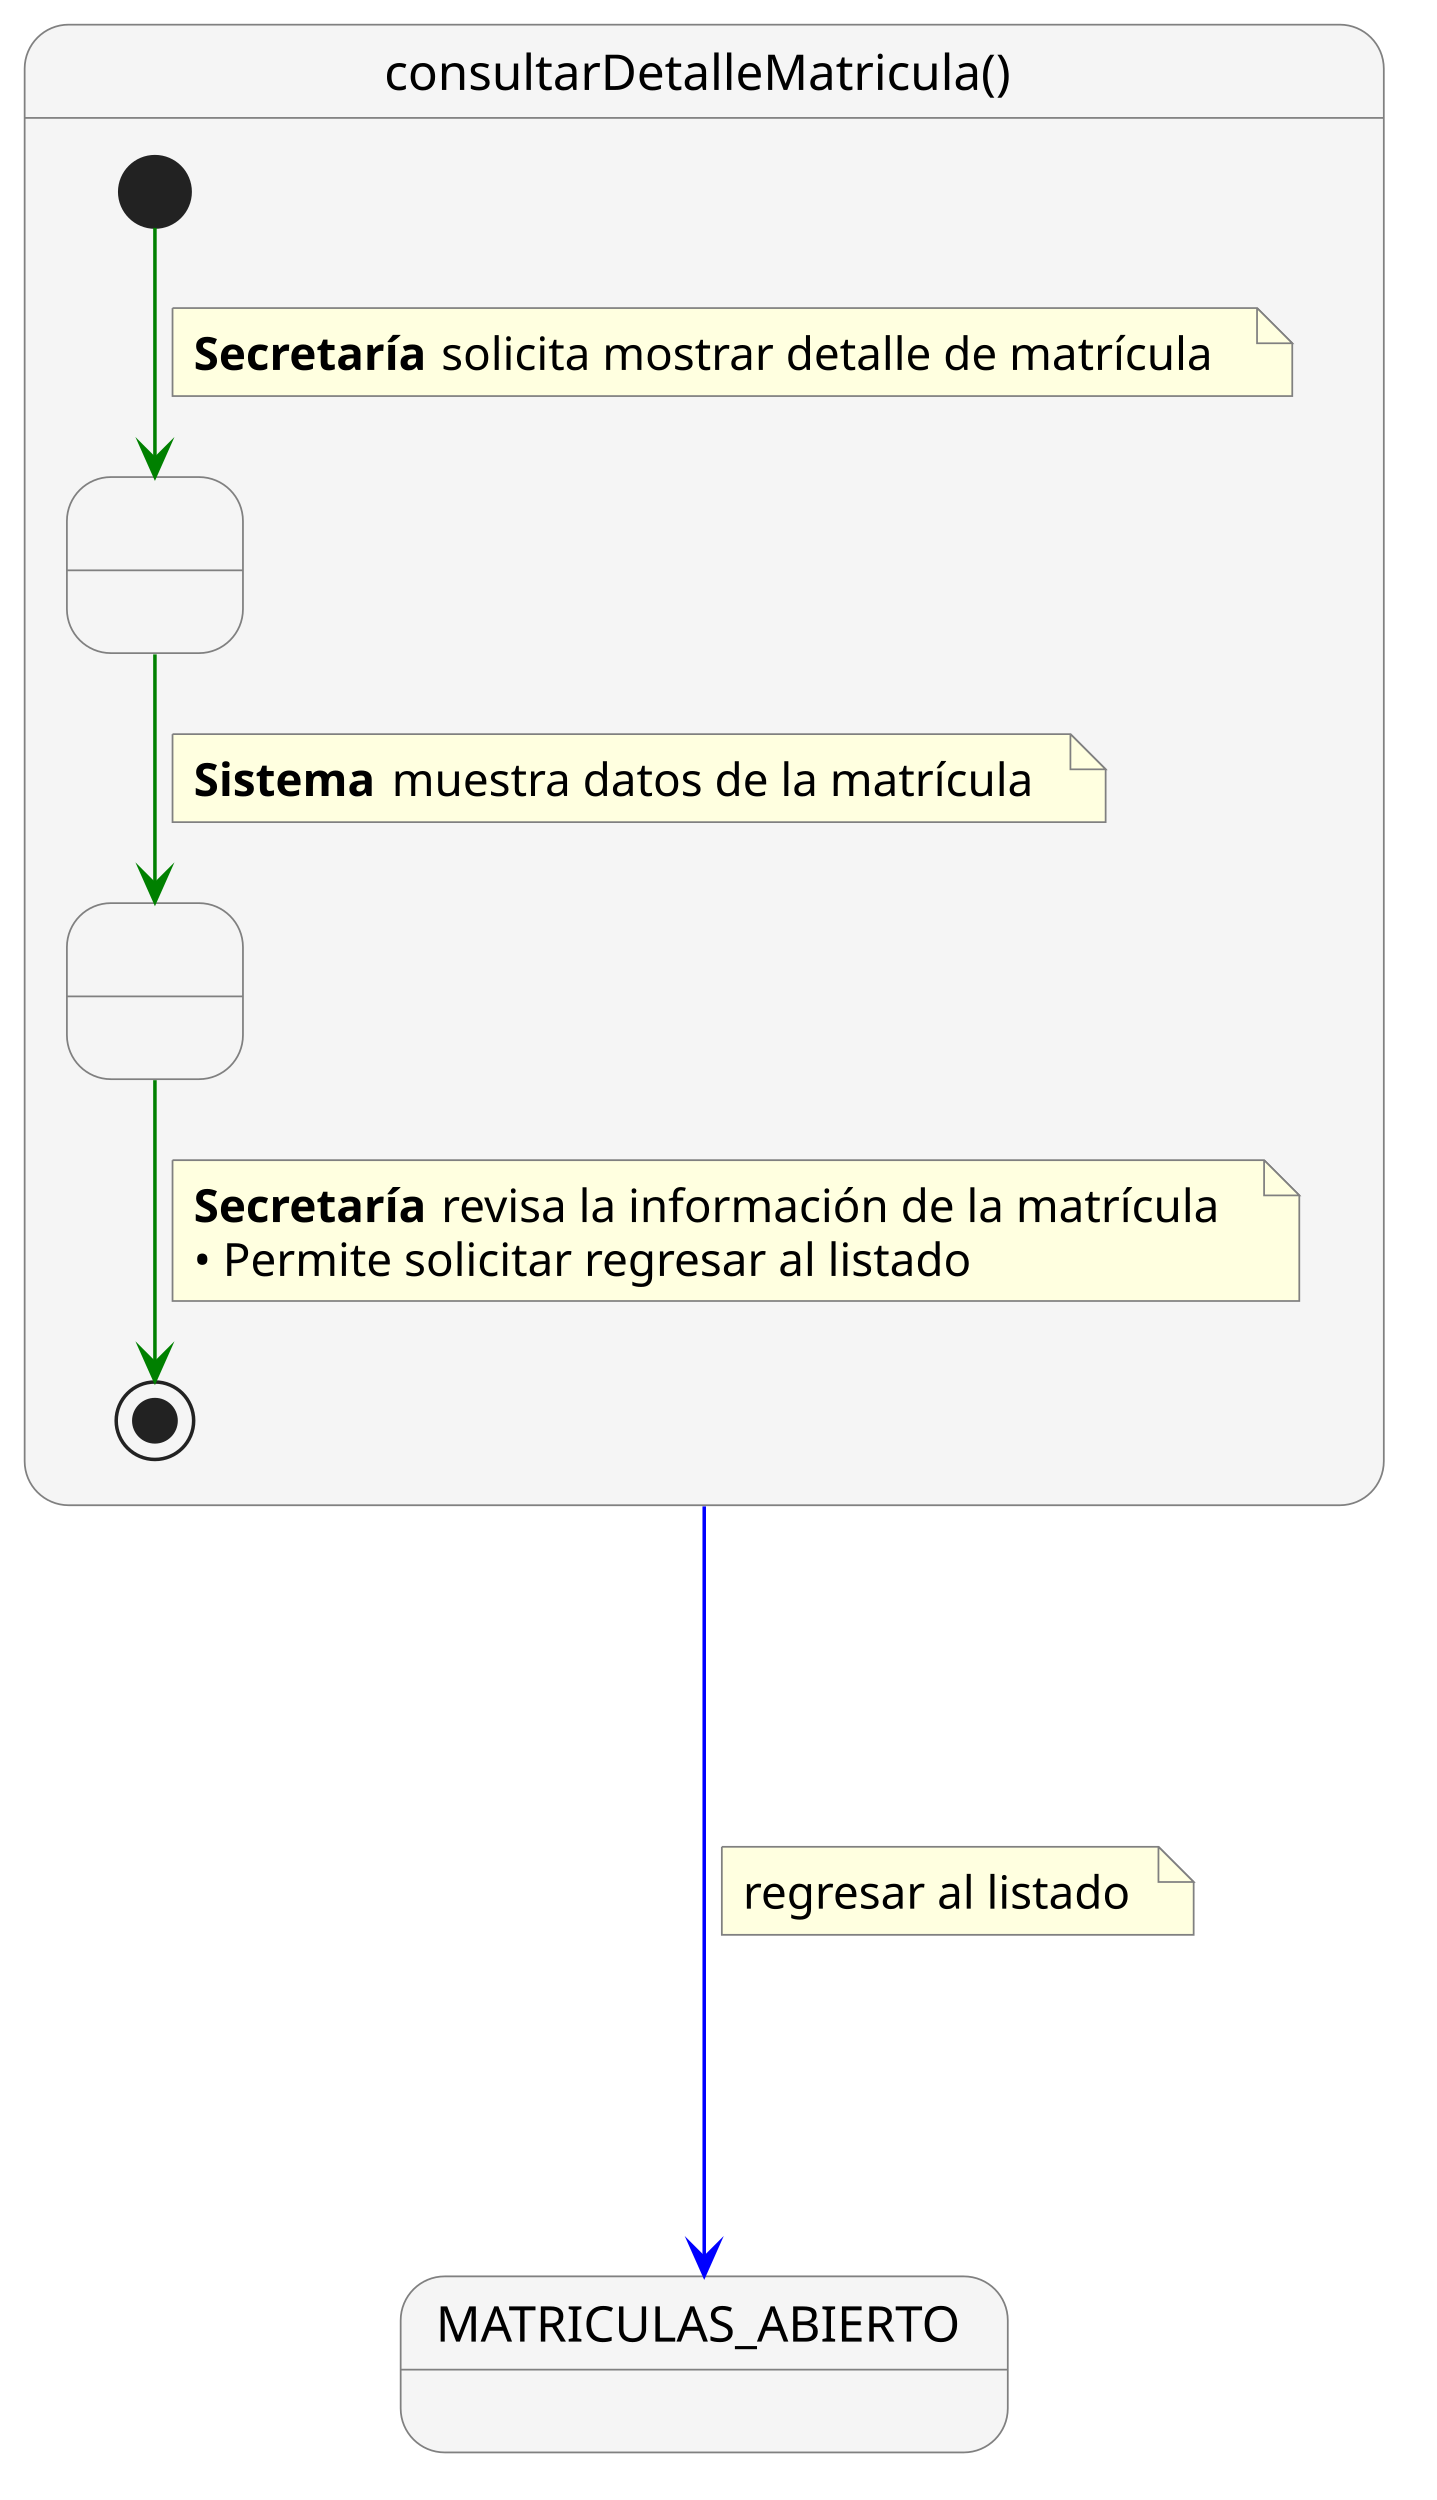
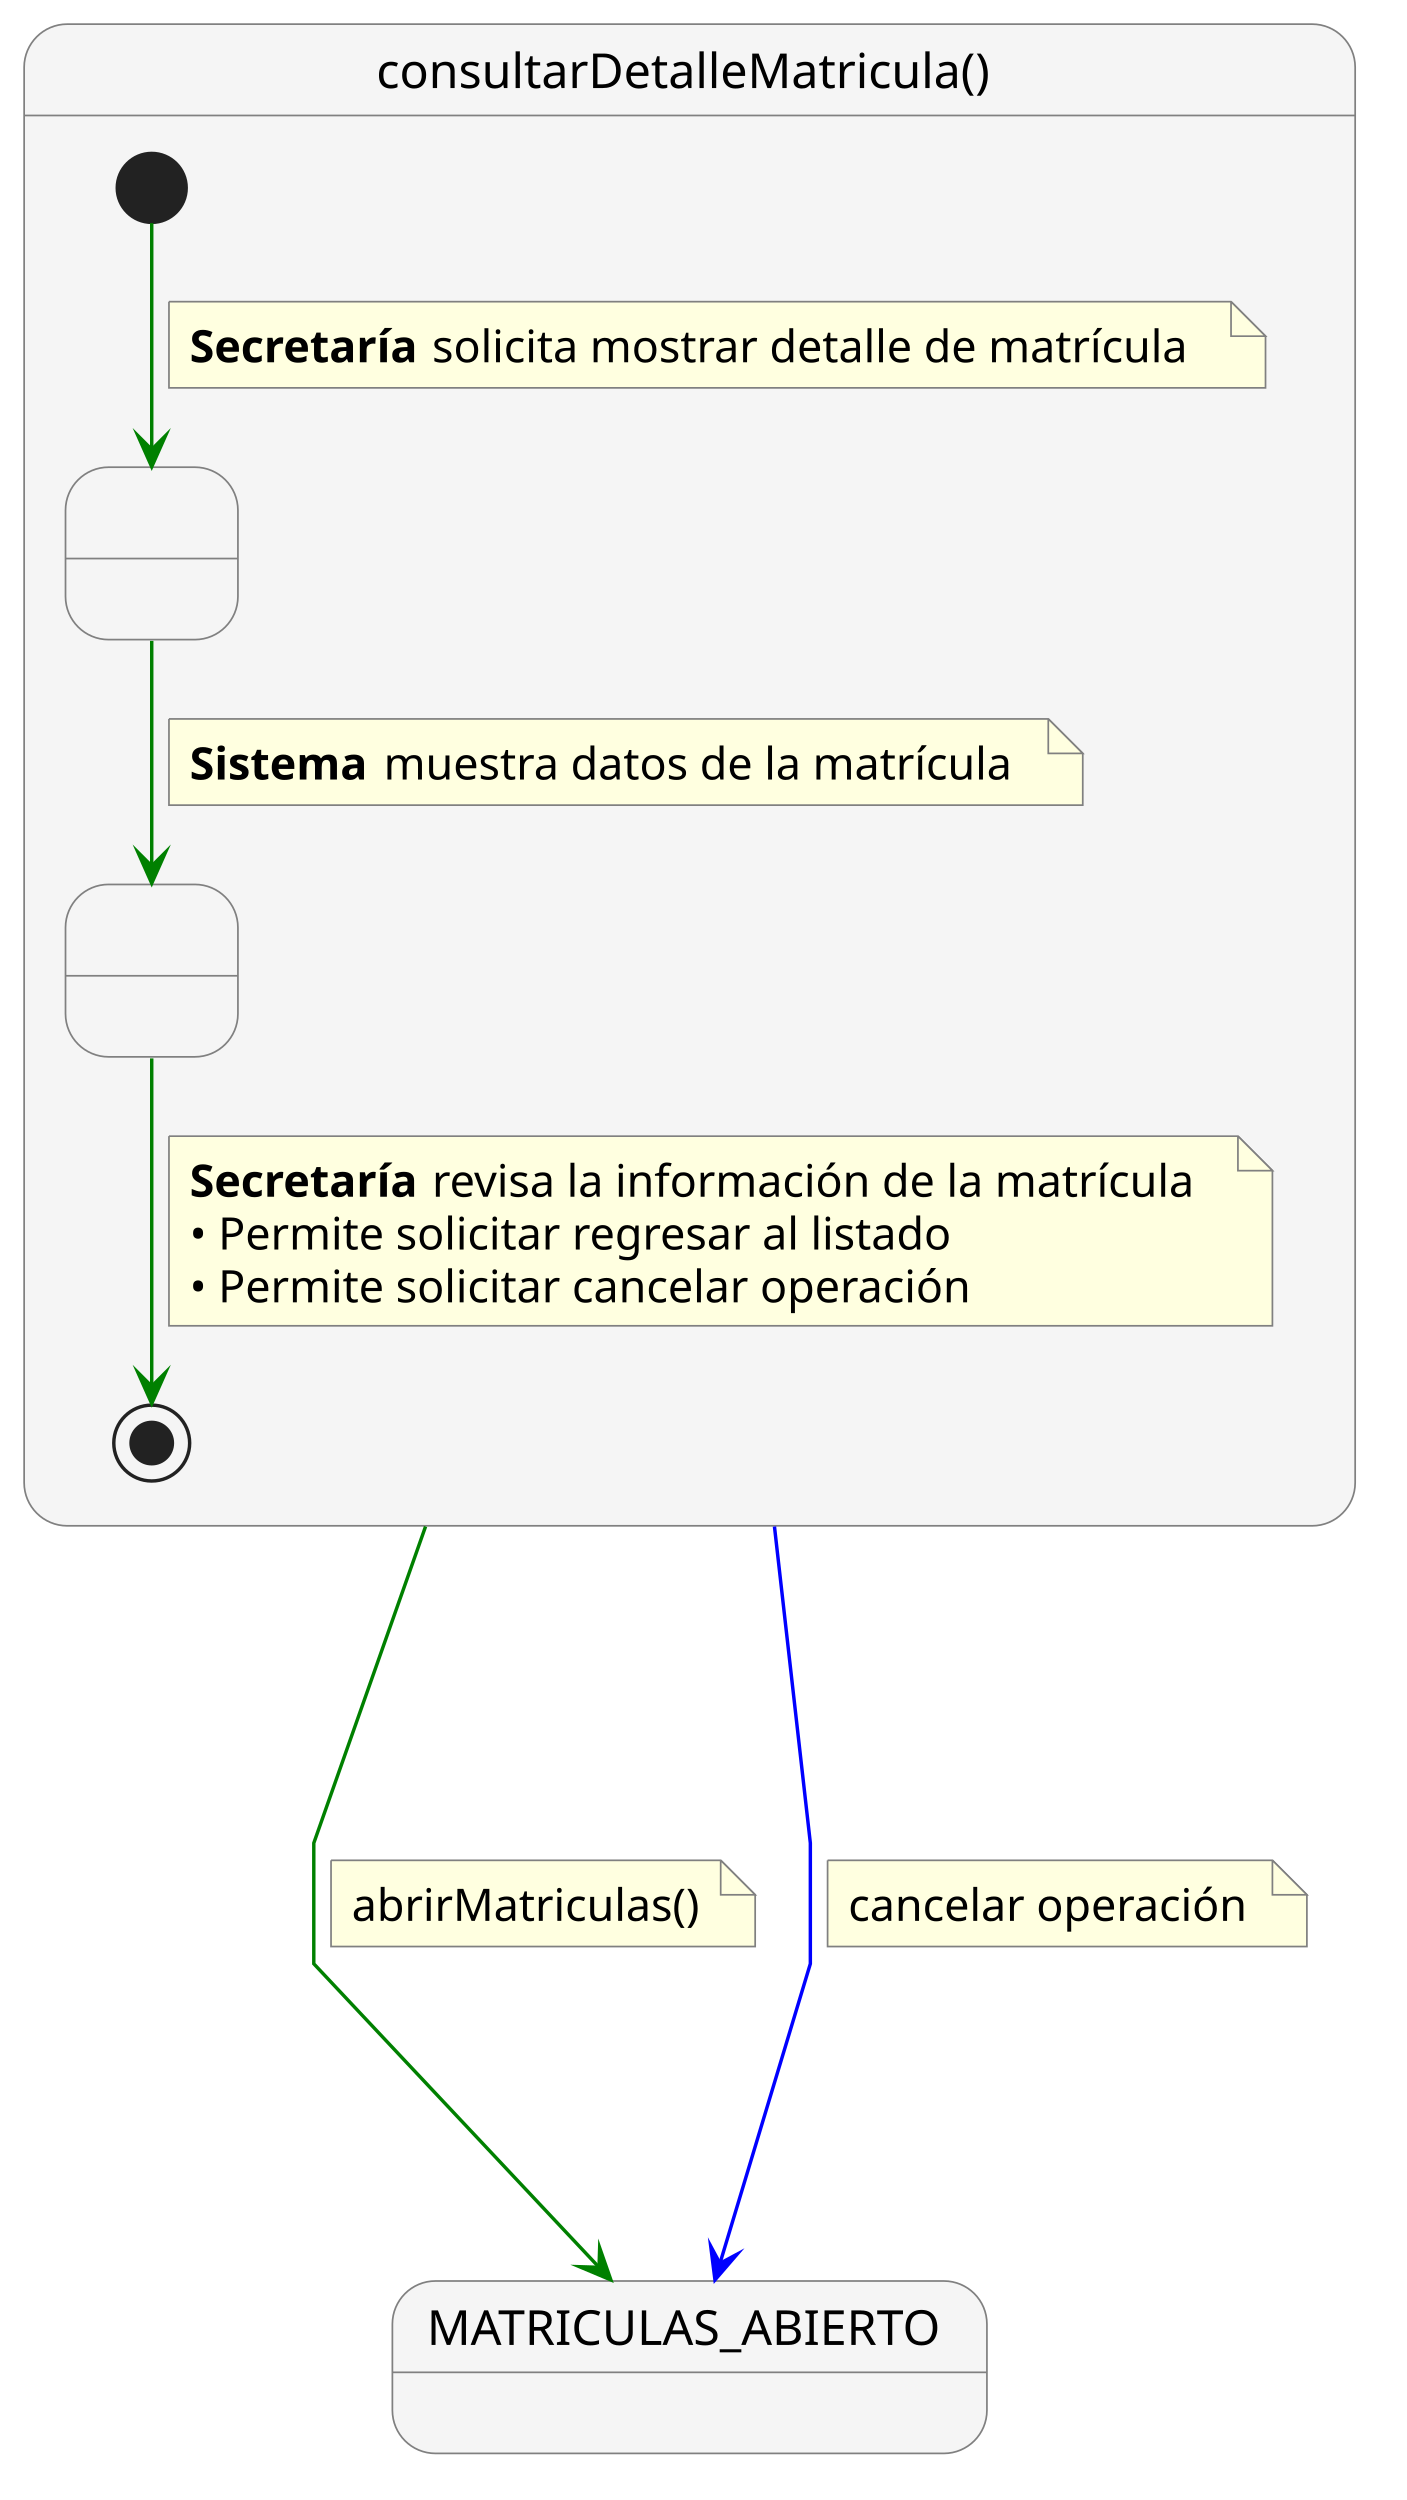
- <svg xmlns="http://www.w3.org/2000/svg" contentStyleType="text/css" data-diagram-type="STATE" height="710px" preserveAspectRatio="none" style="width:408px;height:710px;background:#FFFFFF;" version="1.1" viewBox="0 0 408 710" width="408px" zoomAndPan="magnify">
+ <svg xmlns="http://www.w3.org/2000/svg" contentStyleType="text/css" data-diagram-type="STATE" height="725px" preserveAspectRatio="none" style="width:408px;height:725px;background:#FFFFFF;" version="1.1" viewBox="0 0 408 725" width="408px" zoomAndPan="magnify">
  <defs />
  <g>
    <g class="entity" data-qualified-name="consultarDetalleMatricula" data-source-line="9" id="ent0001">
      <path d="M19.5,7 L380.5,7 A12.5,12.5 0 0 1 393,19.5 L393,33.488 L7,33.488 L7,19.5 A12.5,12.5 0 0 1 19.5,7" fill="#F5F5F5" />
-       <path d="M7,33.488 L393,33.488 L393,414.988 A12.5,12.5 0 0 1 380.5,427.488 L19.5,427.488 A12.5,12.5 0 0 1 7,414.988 L7,33.488" fill="#F5F5F5" />
-       <rect fill="none" height="420.488" rx="12.5" ry="12.5" style="stroke:#808080;stroke-width:0.5;" width="386" x="7" y="7" />
+       <path d="M7,33.488 L393,33.488 L393,429.988 A12.5,12.5 0 0 1 380.5,442.488 L19.5,442.488 A12.5,12.5 0 0 1 7,429.988 L7,33.488" fill="#F5F5F5" />
+       <rect fill="none" height="435.488" rx="12.5" ry="12.5" style="stroke:#808080;stroke-width:0.5;" width="386" x="7" y="7" />
      <line style="stroke:#808080;stroke-width:0.5;" x1="7" x2="393" y1="33.488" y2="33.488" />
      <text fill="#000000" font-family="sans-serif" font-size="14" lengthAdjust="spacing" textLength="181.72" x="109.14" y="25.535">consultarDetalleMatricula()</text>
      <g class="entity" data-qualified-name="consultarDetalleMatricula.Paso1" data-source-line="11" id="ent0002">
        <rect fill="#F5F5F5" height="50" rx="12.5" ry="12.5" style="stroke:#808080;stroke-width:0.5;" width="50" x="19" y="135.488" />
        <line style="stroke:#808080;stroke-width:0.5;" x1="19" x2="69" y1="161.977" y2="161.977" />
        <text fill="#000000" font-family="sans-serif" font-size="14" lengthAdjust="spacing" textLength="4.43" x="41.785" y="154.023"> </text>
      </g>
      <g class="entity" data-qualified-name="consultarDetalleMatricula.Paso2" data-source-line="12" id="ent0003">
        <rect fill="#F5F5F5" height="50" rx="12.5" ry="12.5" style="stroke:#808080;stroke-width:0.5;" width="50" x="19" y="256.488" />
        <line style="stroke:#808080;stroke-width:0.5;" x1="19" x2="69" y1="282.977" y2="282.977" />
        <text fill="#000000" font-family="sans-serif" font-size="14" lengthAdjust="spacing" textLength="4.43" x="41.785" y="275.023"> </text>
      </g>
      <g class="start_entity" data-qualified-name="consultarDetalleMatricula..start.consultarDetalleMatricula" data-source-line="14" id="ent0005">
        <ellipse cx="44" cy="54.488" fill="#222222" rx="10" ry="10" style="stroke:#222222;stroke-width:1;" />
      </g>
      <g class="end_entity" data-qualified-name="consultarDetalleMatricula..end.consultarDetalleMatricula" data-source-line="24" id="ent0008">
-         <ellipse cx="44" cy="403.488" fill="none" rx="11" ry="11" style="stroke:#222222;stroke-width:1;" />
-         <ellipse cx="44" cy="403.488" fill="#222222" rx="6" ry="6" style="stroke:#222222;stroke-width:1;" />
+         <ellipse cx="44" cy="418.488" fill="none" rx="11" ry="11" style="stroke:#222222;stroke-width:1;" />
+         <ellipse cx="44" cy="418.488" fill="#222222" rx="6" ry="6" style="stroke:#222222;stroke-width:1;" />
      </g>
      <g class="link" data-entity-1="ent0005" data-entity-2="ent0002" data-link-type="dependency" data-source-line="14" id="lnk6">
        <path d="M44,64.718 C44,80.428 44,107.848 44,130.358" fill="none" id="*start*consultarDetalleMatricula-to-Paso1" style="stroke:#008000;stroke-width:1;" />
        <polygon fill="#008000" points="44,135.358,48,126.358,44,130.358,40,126.358,44,135.358" style="stroke:#008000;stroke-width:1;stroke-linejoin:miter;stroke-miterlimit:10;" />
        <path d="M49,87.488 L49,112.488 L367,112.488 L367,97.488 L357,87.488 L49,87.488" fill="#FFFFE0" style="stroke:#808080;stroke-width:0.5;" />
        <path d="M357,87.488 L357,97.488 L367,97.488 L357,87.488" fill="#FFFFE0" style="stroke:#808080;stroke-width:0.5;" />
        <text fill="#000000" font-family="sans-serif" font-size="13" font-weight="700" lengthAdjust="spacing" textLength="66.181" x="55" y="105.057">Secretaría</text>
        <text fill="#000000" font-family="sans-serif" font-size="13" lengthAdjust="spacing" textLength="227.037" x="125.294" y="105.057">solicita mostrar detalle de matrícula</text>
      </g>
      <g class="link" data-entity-1="ent0002" data-entity-2="ent0003" data-link-type="dependency" data-source-line="19" id="lnk7">
        <path d="M44,185.858 C44,206.388 44,230.628 44,251.148" fill="none" id="Paso1-to-Paso2" style="stroke:#008000;stroke-width:1;" />
        <polygon fill="#008000" points="44,256.148,48,247.148,44,251.148,40,247.148,44,256.148" style="stroke:#008000;stroke-width:1;stroke-linejoin:miter;stroke-miterlimit:10;" />
        <path d="M49,208.488 L49,233.488 L314,233.488 L314,218.488 L304,208.488 L49,208.488" fill="#FFFFE0" style="stroke:#808080;stroke-width:0.5;" />
        <path d="M304,208.488 L304,218.488 L314,218.488 L304,208.488" fill="#FFFFE0" style="stroke:#808080;stroke-width:0.5;" />
        <text fill="#000000" font-family="sans-serif" font-size="13" font-weight="700" lengthAdjust="spacing" textLength="52.14" x="55" y="226.057">Sistema</text>
        <text fill="#000000" font-family="sans-serif" font-size="13" lengthAdjust="spacing" textLength="188.005" x="111.253" y="226.057">muestra datos de la matrícula</text>
      </g>
      <g class="link" data-entity-1="ent0003" data-entity-2="ent0008" data-link-type="dependency" data-source-line="24" id="lnk9">
-         <path d="M44,306.768 C44,332.938 44,368.338 44,387.168" fill="none" id="Paso2-to-*end*consultarDetalleMatricula" style="stroke:#008000;stroke-width:1;" />
-         <polygon fill="#008000" points="44,392.168,48,383.168,44,387.168,40,383.168,44,392.168" style="stroke:#008000;stroke-width:1;stroke-linejoin:miter;stroke-miterlimit:10;" />
-         <path d="M49,329.488 L49,369.488 L369,369.488 L369,339.488 L359,329.488 L49,329.488" fill="#FFFFE0" style="stroke:#808080;stroke-width:0.5;" />
+         <path d="M44,306.938 C44,336.718 44,380.698 44,402.028" fill="none" id="Paso2-to-*end*consultarDetalleMatricula" style="stroke:#008000;stroke-width:1;" />
+         <polygon fill="#008000" points="44,407.028,48,398.028,44,402.028,40,398.028,44,407.028" style="stroke:#008000;stroke-width:1;stroke-linejoin:miter;stroke-miterlimit:10;" />
+         <path d="M49,329.488 L49,384.488 L369,384.488 L369,339.488 L359,329.488 L49,329.488" fill="#FFFFE0" style="stroke:#808080;stroke-width:0.5;" />
        <path d="M359,329.488 L359,339.488 L369,339.488 L359,329.488" fill="#FFFFE0" style="stroke:#808080;stroke-width:0.5;" />
        <text fill="#000000" font-family="sans-serif" font-size="13" font-weight="700" lengthAdjust="spacing" textLength="66.181" x="55" y="347.057">Secretaría</text>
        <text fill="#000000" font-family="sans-serif" font-size="13" lengthAdjust="spacing" textLength="229.334" x="125.294" y="347.057">revisa la información de la matrícula</text>
        <text fill="#000000" font-family="sans-serif" font-size="13" lengthAdjust="spacing" textLength="231.15" x="55" y="362.367">• Permite solicitar regresar al listado</text>
+         <text fill="#000000" font-family="sans-serif" font-size="13" lengthAdjust="spacing" textLength="235.834" x="55" y="377.678">• Permite solicitar cancelar operación</text>
      </g>
    </g>
-     <g class="entity" data-qualified-name="MATRICULAS_ABIERTO" data-source-line="31" id="ent0004">
-       <rect fill="#F5F5F5" height="50" rx="12.5" ry="12.5" style="stroke:#808080;stroke-width:0.5;" width="172.421" x="113.79" y="646.49" />
-       <line style="stroke:#808080;stroke-width:0.5;" x1="113.79" x2="286.211" y1="672.978" y2="672.978" />
-       <text fill="#000000" font-family="sans-serif" font-size="14" lengthAdjust="spacing" textLength="152.421" x="123.79" y="665.025">MATRICULAS_ABIERTO</text>
+     <g class="entity" data-qualified-name="MATRICULAS_ABIERTO" data-source-line="32" id="ent0004">
+       <rect fill="#F5F5F5" height="50" rx="12.5" ry="12.5" style="stroke:#808080;stroke-width:0.5;" width="172.421" x="113.79" y="661.49" />
+       <line style="stroke:#808080;stroke-width:0.5;" x1="113.79" x2="286.211" y1="687.978" y2="687.978" />
+       <text fill="#000000" font-family="sans-serif" font-size="14" lengthAdjust="spacing" textLength="152.421" x="123.79" y="680.025">MATRICULAS_ABIERTO</text>
    </g>
-     <g class="link" data-entity-1="ent0001" data-entity-2="ent0004" data-link-type="dependency" data-source-line="33" id="lnk10">
-       <path d="M200,427.82 C200,514.46 200,599.37 200,641.27" fill="none" id="consultarDetalleMatricula-to-MATRICULAS_ABIERTO" style="stroke:#0000FF;stroke-width:1;" />
-       <polygon fill="#0000FF" points="200,646.27,204,637.27,200,641.27,196,637.27,200,646.27" style="stroke:#0000FF;stroke-width:1;stroke-linejoin:miter;stroke-miterlimit:10;" />
-       <path d="M205,524.49 L205,549.49 L339,549.49 L339,534.49 L329,524.49 L205,524.49" fill="#FFFFE0" style="stroke:#808080;stroke-width:0.5;" />
-       <path d="M329,524.49 L329,534.49 L339,534.49 L329,524.49" fill="#FFFFE0" style="stroke:#808080;stroke-width:0.5;" />
-       <text fill="#000000" font-family="sans-serif" font-size="13" lengthAdjust="spacing" textLength="113.871" x="211" y="542.058">regresar al listado</text>
+     <g class="link" data-entity-1="ent0001" data-entity-2="ent0004" data-link-type="dependency" data-source-line="34" id="lnk10">
+       <path d="M123.41,442.69 C105.23,494.18 91,534.49 91,534.49 C91,534.49 91,569.49 91,569.49 C91,569.49 141.766,623.516 173.726,657.526" fill="none" id="consultarDetalleMatricula-to-MATRICULAS_ABIERTO" style="stroke:#008000;stroke-width:1;" />
+       <polygon fill="#008000" points="177.15,661.17,173.902,651.872,173.726,657.526,168.072,657.351,177.15,661.17" style="stroke:#008000;stroke-width:1;stroke-linejoin:miter;stroke-miterlimit:10;" />
+       <path d="M96,539.49 L96,564.49 L219,564.49 L219,549.49 L209,539.49 L96,539.49" fill="#FFFFE0" style="stroke:#808080;stroke-width:0.5;" />
+       <path d="M209,539.49 L209,549.49 L219,549.49 L209,539.49" fill="#FFFFE0" style="stroke:#808080;stroke-width:0.5;" />
+       <text fill="#000000" font-family="sans-serif" font-size="13" lengthAdjust="spacing" textLength="102.819" x="102" y="557.058">abrirMatriculas()</text>
+     </g>
+     <g class="link" data-entity-1="ent0001" data-entity-2="ent0004" data-link-type="dependency" data-source-line="39" id="lnk11">
+       <path d="M224.59,442.69 C230.43,494.18 235,534.49 235,534.49 C235,534.49 235,569.49 235,569.49 C235,569.49 219.044,622.373 208.784,656.383" fill="none" id="consultarDetalleMatricula-to-MATRICULAS_ABIERTO-1" style="stroke:#0000FF;stroke-width:1;" />
+       <polygon fill="#0000FF" points="207.34,661.17,213.769,653.709,208.784,656.383,206.11,651.398,207.34,661.17" style="stroke:#0000FF;stroke-width:1;stroke-linejoin:miter;stroke-miterlimit:10;" />
+       <path d="M240,539.49 L240,564.49 L379,564.49 L379,549.49 L369,539.49 L240,539.49" fill="#FFFFE0" style="stroke:#808080;stroke-width:0.5;" />
+       <path d="M369,539.49 L369,549.49 L379,549.49 L369,539.49" fill="#FFFFE0" style="stroke:#808080;stroke-width:0.5;" />
+       <text fill="#000000" font-family="sans-serif" font-size="13" lengthAdjust="spacing" textLength="118.555" x="246" y="557.058">cancelar operación</text>
    </g>
  </g>
</svg>
